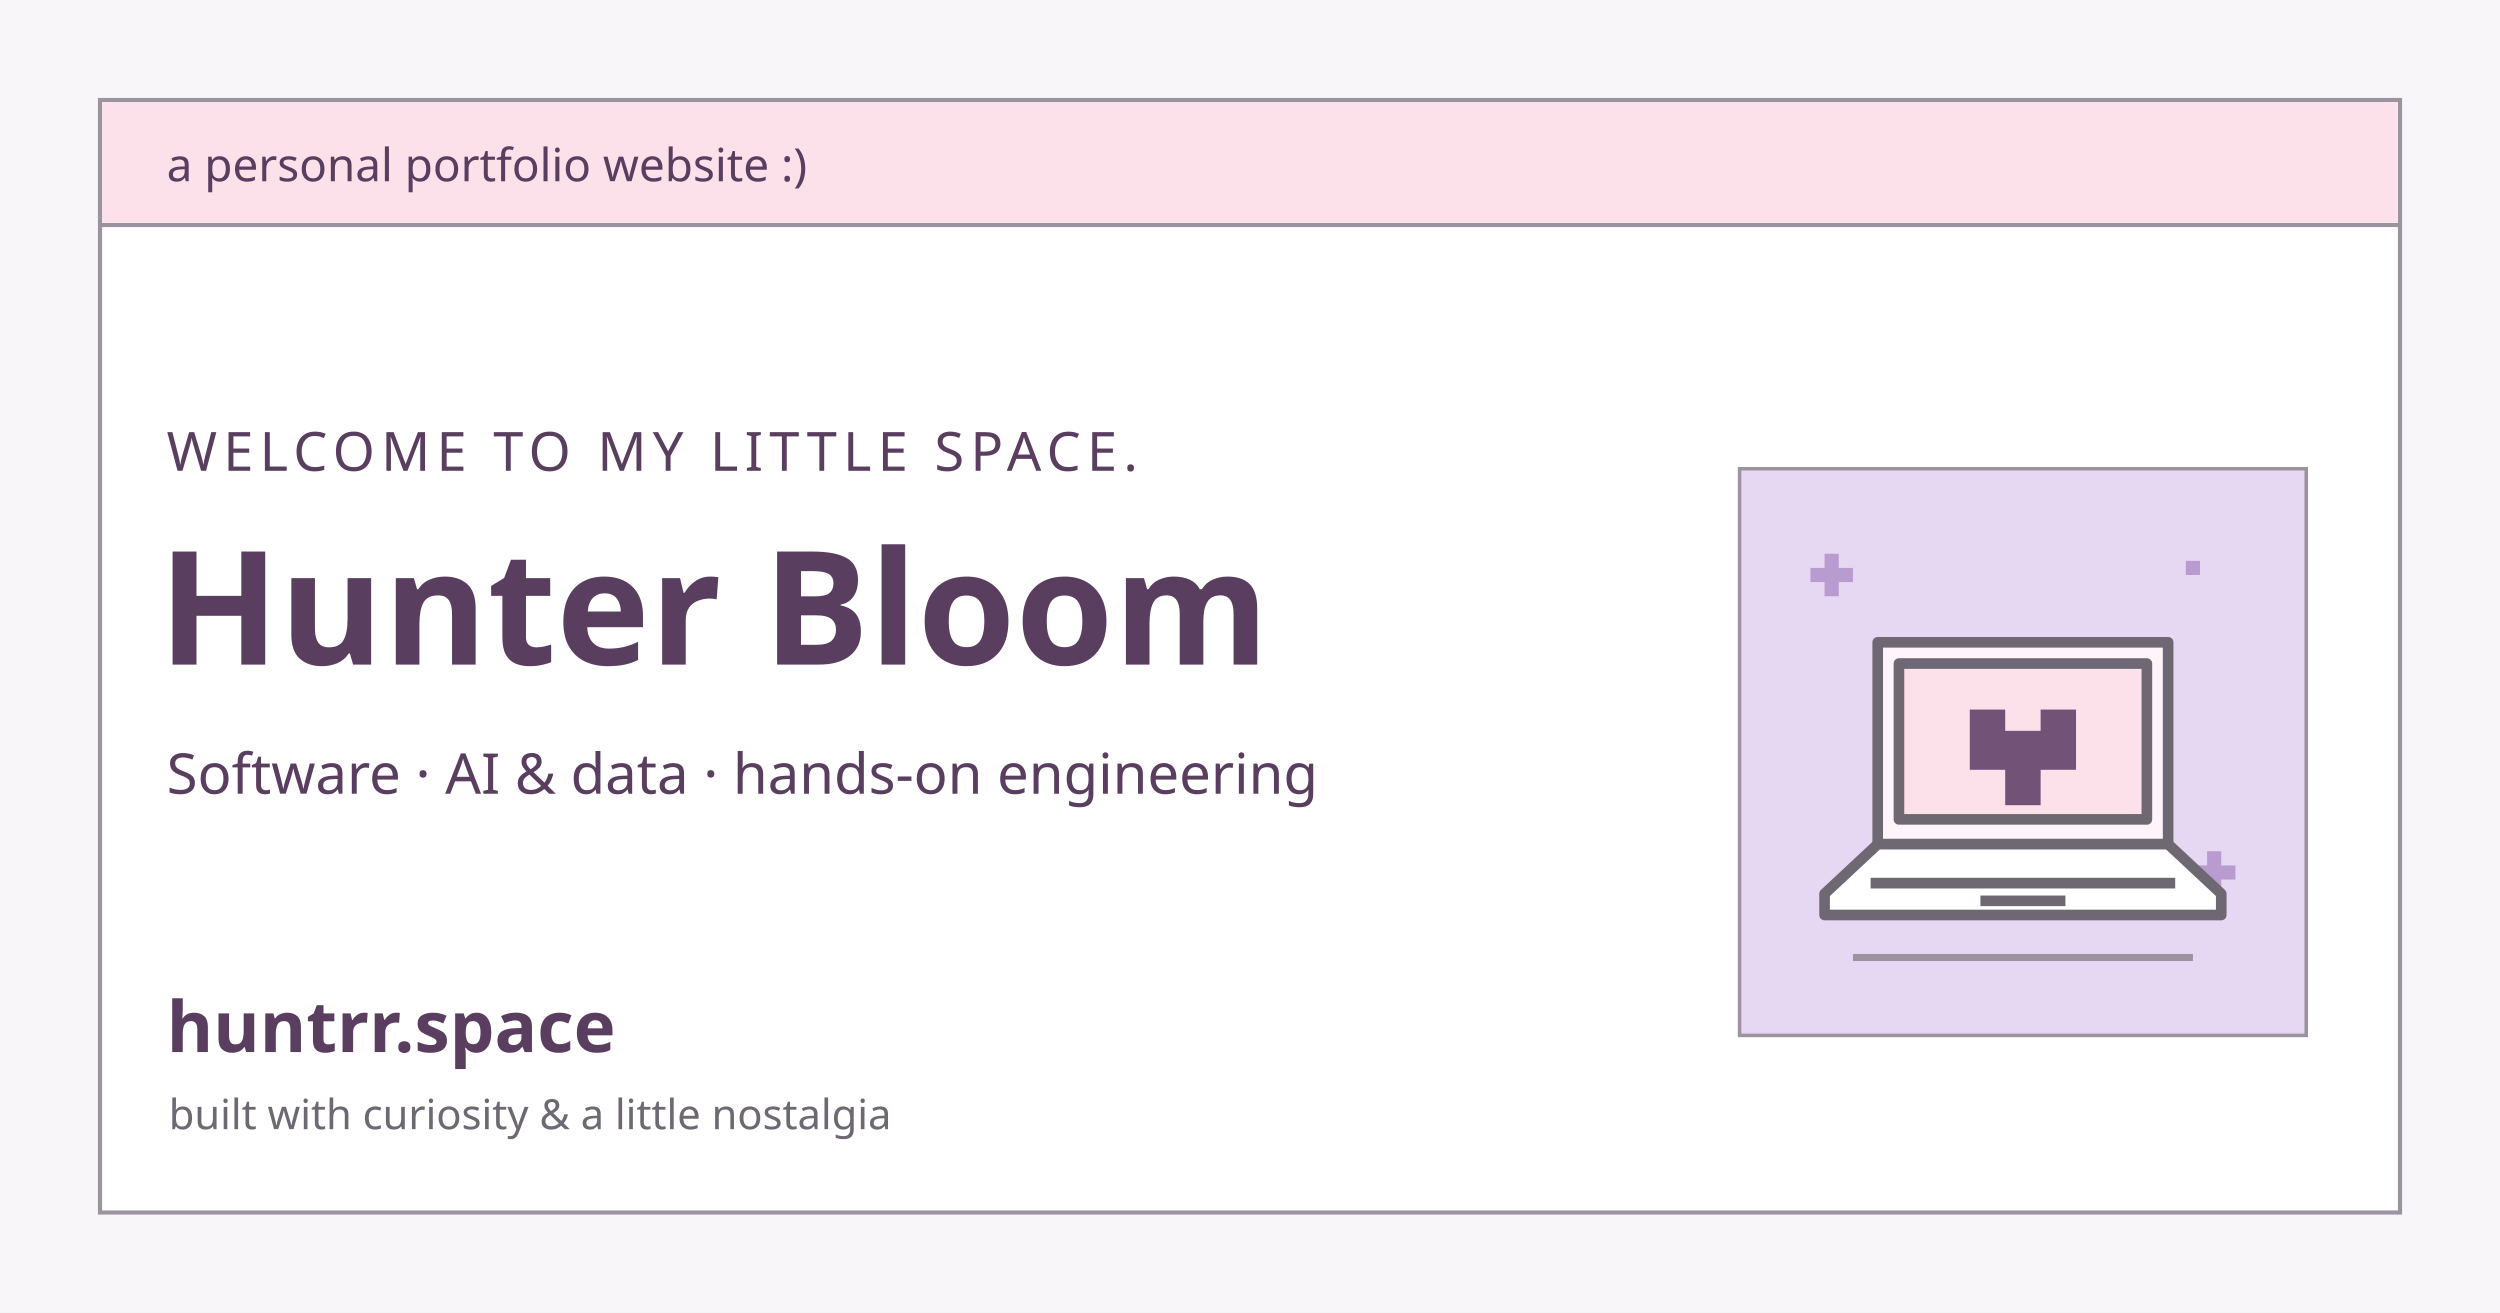
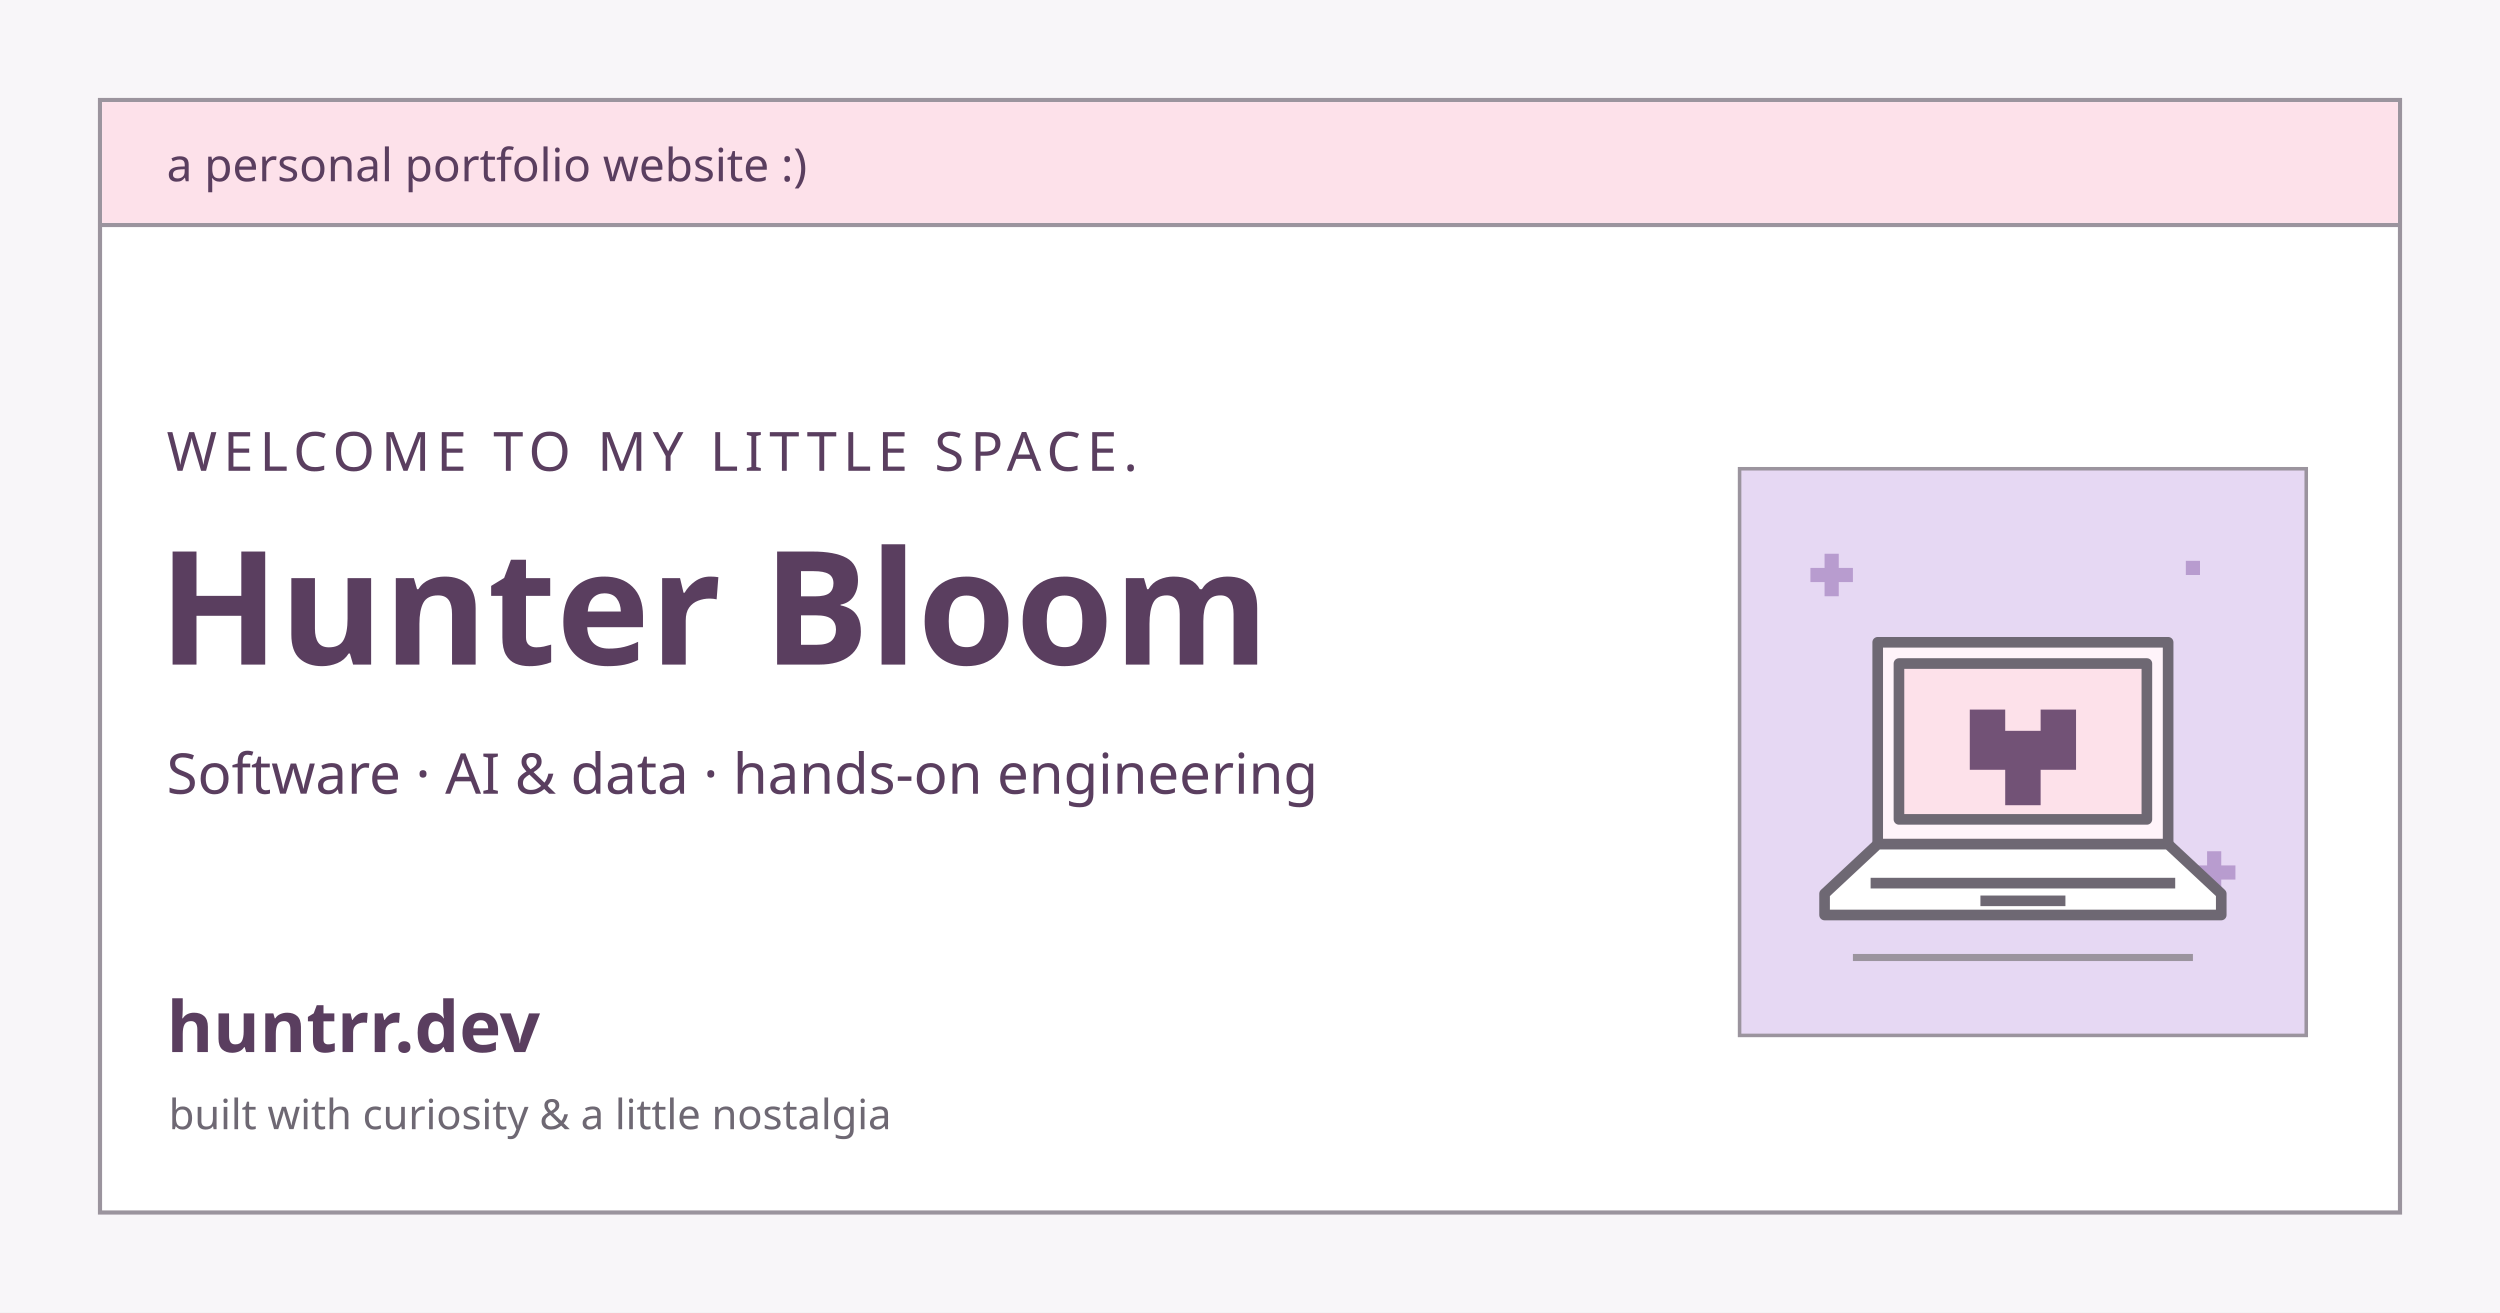
<svg xmlns="http://www.w3.org/2000/svg" width="1200" height="630" viewBox="0 0 1200 630">
  <rect width="1200" height="630" fill="#F8F6F9" />
  <g stroke="#9B949E" stroke-width="2">
    <rect x="48" y="48" width="1104" height="534" fill="#FFFFFF" />
    <path d="M48 108H1152" />
  </g>
  <path d="M49 49H1151V107H49Z" fill="#FDE1EA" />
  <g fill="#5A3E5F" font-family="Tahoma, Verdana, sans-serif">
    <text x="80" y="87" font-size="22">a personal portfolio website :)</text>
    <text x="80" y="226" font-size="26" letter-spacing="3">WELCOME TO MY LITTLE SPACE.</text>
    <text x="76" y="319" font-size="76" font-weight="bold">Hunter Bloom</text>
    <text x="80" y="381" font-size="27">Software · AI &amp; data · hands-on engineering</text>
-     <text x="80" y="505" font-size="34" font-weight="bold">huntrr.space</text>
+     <text x="80" y="505" font-size="34" font-weight="bold">huntrr.dev</text>
  </g>
  <text x="81" y="542" fill="#6E6873" font-family="Tahoma, Verdana, sans-serif" font-size="20">built with curiosity &amp; a little nostalgia</text>
  <g transform="translate(835 225) scale(1.7)">
    <rect width="160" height="160" fill="#E6D8F3" stroke="#9B949E" />
    <g fill="#B89CCF">
      <path d="M24 24h4v12h-4zM20 28h12v4H20zM132 108h4v12h-4zM128 112h12v4h-12z" />
      <path d="M126 26h4v4h-4zM25 119h4v4h-4z" />
    </g>
    <g stroke="#6E6873" stroke-width="3" stroke-linejoin="round">
      <path d="M39 49h82v57H39z" fill="#FFF4FA" />
      <path d="M45 55h70v44H45z" fill="#FDE1EA" />
      <path d="M39 106h82l15 14v6H24v-6z" fill="#FFFFFF" />
      <path d="M37 117h86M68 122h24" fill="none" />
    </g>
    <path d="M65 68h10v6h10v-6h10v17H85v10H75V85H65z" fill="#725276" />
    <path d="M32 138h96" stroke="#9B949E" stroke-width="2" />
  </g>
</svg>
